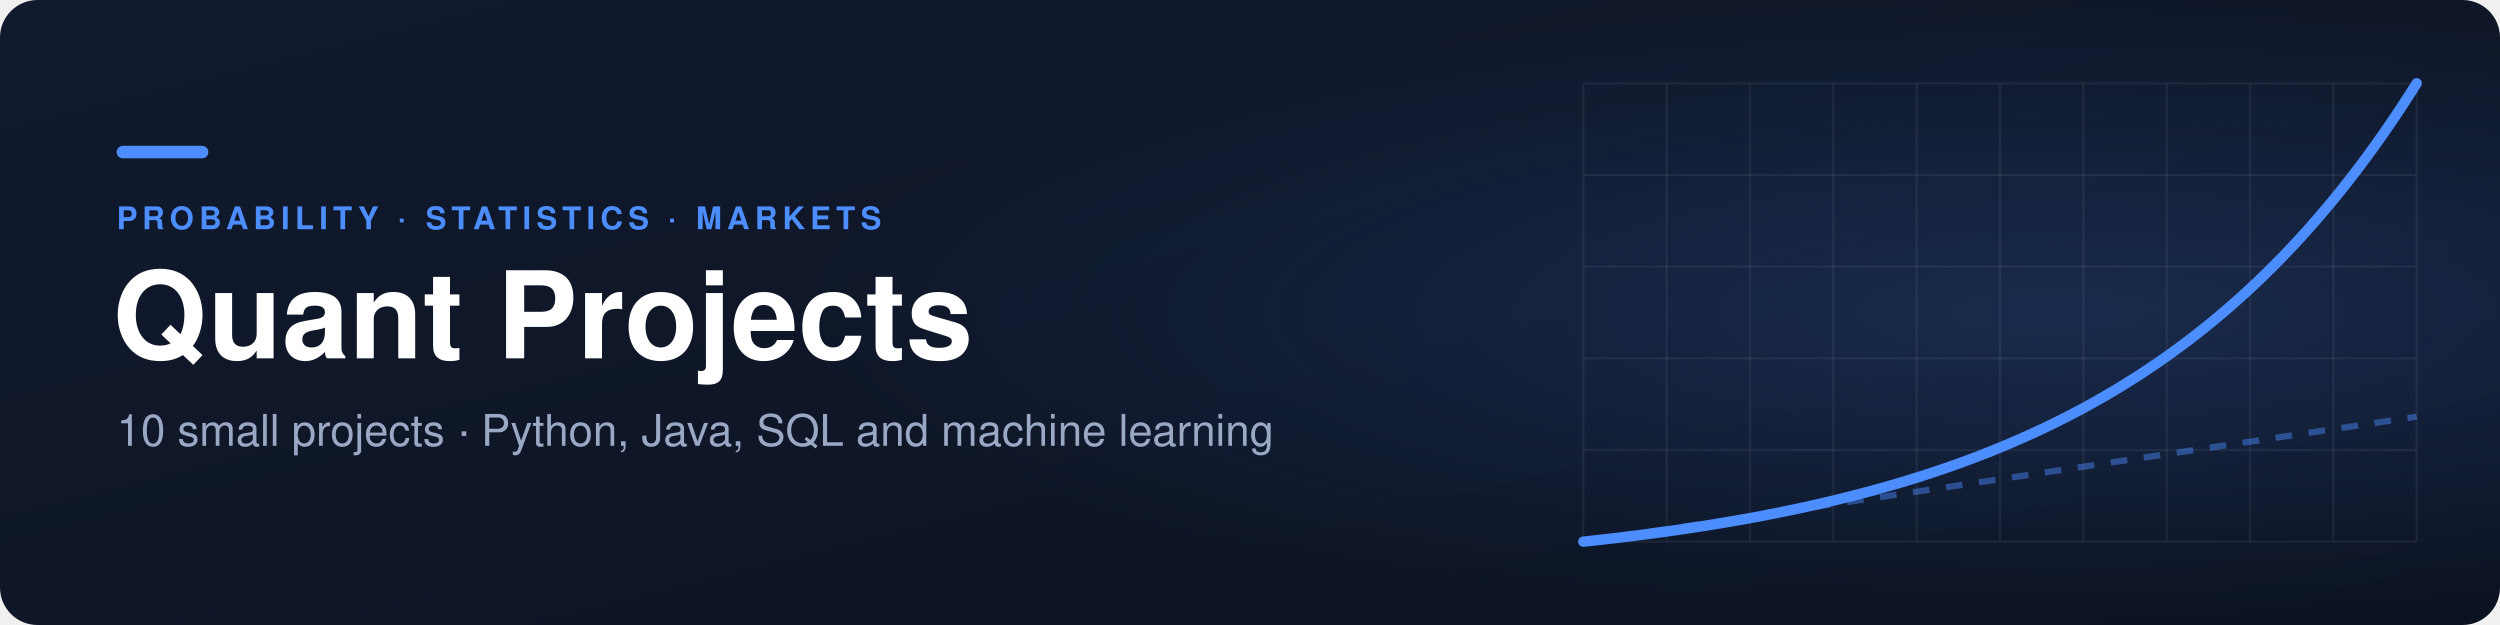
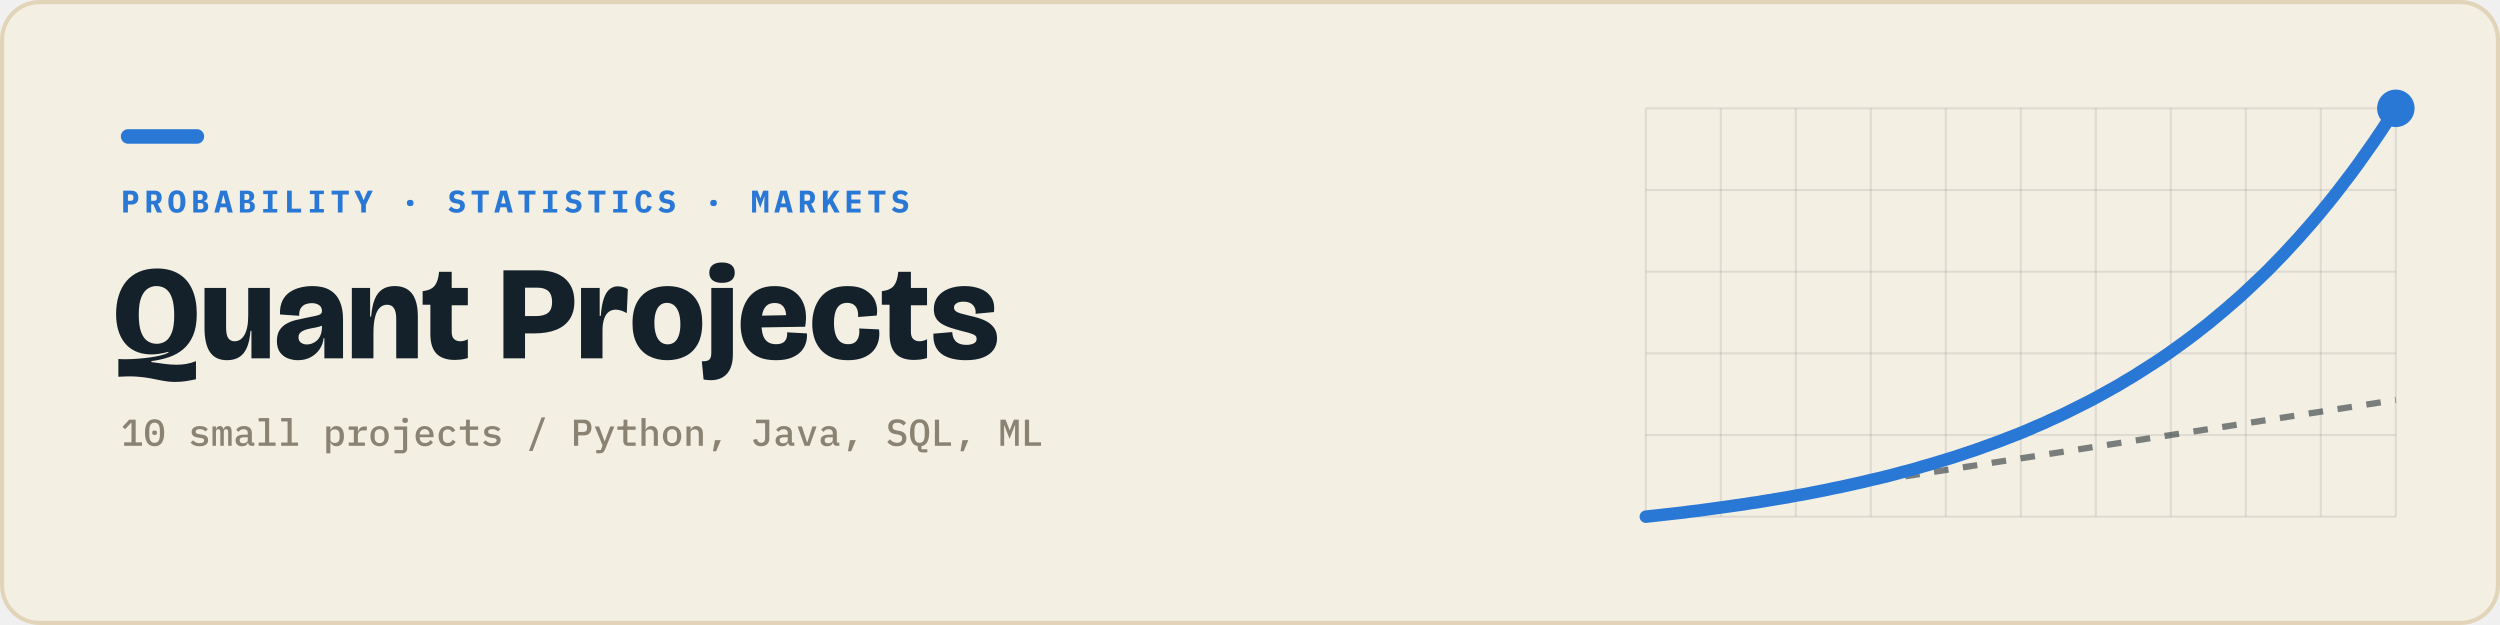
<svg xmlns="http://www.w3.org/2000/svg" width="1200" height="300" viewBox="0 0 1200 300">
-   <defs>
-     <linearGradient id="g" x1="0" y1="0" x2="1" y2="1">
-       <stop offset="0" stop-color="#111a2e" />
-       <stop offset="1" stop-color="#0b1220" />
-     </linearGradient>
-     <radialGradient id="glow" cx=".82" cy=".5" r=".5">
-       <stop offset="0" stop-color="#4c8dff" stop-opacity=".18" />
-       <stop offset="1" stop-color="#4c8dff" stop-opacity="0" />
-     </radialGradient>
-   </defs>
-   <rect width="1200" height="300" rx="18" fill="url(#g)" />
-   <rect width="1200" height="300" rx="18" fill="url(#glow)" />
-   <rect x="56" y="70" width="44" height="6" rx="3" fill="#4c8dff" />
-   <text x="56" y="110" fill="#4c8dff" font-family="-apple-system, 'Segoe UI', Helvetica, Arial, sans-serif" font-size="15" font-weight="700" letter-spacing="2.5">PROBABILITY · STATISTICS · MARKETS</text>
-   <text x="54" y="172" fill="#ffffff" font-family="-apple-system, 'Segoe UI', Helvetica, Arial, sans-serif" font-size="58" font-weight="800">Quant Projects</text>
-   <text x="56" y="214" fill="#9aa8c4" font-family="-apple-system, 'Segoe UI', Helvetica, Arial, sans-serif" font-size="21">10 small projects · Python, Java, SQL and machine learning</text>
-   <g stroke="#ffffff" stroke-opacity=".06">
-     <line x1="760" y1="40" x2="760" y2="260" />
-     <line x1="800" y1="40" x2="800" y2="260" />
-     <line x1="840" y1="40" x2="840" y2="260" />
-     <line x1="880" y1="40" x2="880" y2="260" />
-     <line x1="920" y1="40" x2="920" y2="260" />
-     <line x1="960" y1="40" x2="960" y2="260" />
-     <line x1="1000" y1="40" x2="1000" y2="260" />
-     <line x1="1040" y1="40" x2="1040" y2="260" />
-     <line x1="1080" y1="40" x2="1080" y2="260" />
-     <line x1="1120" y1="40" x2="1120" y2="260" />
-     <line x1="1160" y1="40" x2="1160" y2="260" />
-     <line x1="760" y1="40" x2="1160" y2="40" />
-     <line x1="760" y1="84" x2="1160" y2="84" />
-     <line x1="760" y1="128" x2="1160" y2="128" />
-     <line x1="760" y1="172" x2="1160" y2="172" />
-     <line x1="760" y1="216" x2="1160" y2="216" />
-     <line x1="760" y1="260" x2="1160" y2="260" />
+   <rect x="1" y="1" width="1198" height="298" rx="18" fill="#f4efe3" stroke="#e2d4b8" stroke-width="2" />
+   <rect x="58" y="62" width="40" height="7" rx="3.5" fill="#2a78d6" />
+   <path d="M59.14 102.0V91.53H63.19Q63.955 91.53 64.555 91.763Q65.155 91.995 65.567 92.43Q65.98 92.865 66.19 93.48Q66.4 94.095 66.4 94.86Q66.4 95.625 66.19 96.24Q65.98 96.855 65.567 97.29Q65.155 97.725 64.555 97.957Q63.955 98.19 63.19 98.19H61.405V102.0ZM61.405 96.375H62.62Q63.415 96.375 63.722 96.075Q64.03 95.775 64.03 95.085V94.635Q64.03 93.945 63.722 93.645Q63.415 93.345 62.62 93.345H61.405ZM72.56 102.0H70.34V91.53H74.39Q75.155 91.53 75.755 91.763Q76.355 91.995 76.768 92.43Q77.18 92.865 77.39 93.48Q77.6 94.095 77.6 94.86Q77.6 95.97 77.12 96.765Q76.64 97.56 75.755 97.815L77.81 102.0H75.35L73.595 98.115H72.56ZM73.85 96.375Q74.645 96.375 74.953 96.075Q75.26 95.775 75.26 95.085V94.635Q75.26 93.945 74.953 93.645Q74.645 93.345 73.85 93.345H72.56V96.375ZM84.9 102.18Q82.8 102.18 81.803 100.755Q80.805 99.33 80.805 96.765Q80.805 94.2 81.803 92.775Q82.8 91.35 84.9 91.35Q87.0 91.35 87.998 92.775Q88.995 94.2 88.995 96.765Q88.995 99.33 87.998 100.755Q87.0 102.18 84.9 102.18ZM84.9 100.365Q85.86 100.365 86.227 99.653Q86.595 98.94 86.595 97.665V95.85Q86.595 94.59 86.227 93.877Q85.86 93.165 84.9 93.165Q83.94 93.165 83.573 93.877Q83.205 94.59 83.205 95.85V97.68Q83.205 98.94 83.573 99.653Q83.94 100.365 84.9 100.365ZM92.755 91.53H96.43Q97.975 91.53 98.792 92.28Q99.61 93.03 99.61 94.32Q99.61 95.22 99.167 95.752Q98.725 96.285 97.9 96.525V96.615Q98.875 96.855 99.407 97.455Q99.94 98.055 99.94 99.12Q99.94 100.44 99.107 101.22Q98.275 102.0 96.775 102.0H92.755ZM96.085 100.425Q96.895 100.425 97.27 100.155Q97.645 99.885 97.645 99.165V98.73Q97.645 98.01 97.27 97.74Q96.895 97.47 96.085 97.47H94.945V100.425ZM95.8 95.97Q96.595 95.97 96.955 95.707Q97.315 95.445 97.315 94.755V94.305Q97.315 93.615 96.955 93.36Q96.595 93.105 95.8 93.105H94.945V95.97ZM109.325 102.0 108.665 99.48H105.8L105.155 102.0H102.875L105.71 91.53H108.89L111.725 102.0ZM107.3 93.705H107.18L106.16 97.665H108.32ZM115.155 91.53H118.83Q120.375 91.53 121.192 92.28Q122.01 93.03 122.01 94.32Q122.01 95.22 121.567 95.752Q121.125 96.285 120.3 96.525V96.615Q121.275 96.855 121.808 97.455Q122.34 98.055 122.34 99.12Q122.34 100.44 121.507 101.22Q120.675 102.0 119.175 102.0H115.155ZM118.485 100.425Q119.295 100.425 119.67 100.155Q120.045 99.885 120.045 99.165V98.73Q120.045 98.01 119.67 97.74Q119.295 97.47 118.485 97.47H117.345V100.425ZM118.2 95.97Q118.995 95.97 119.355 95.707Q119.715 95.445 119.715 94.755V94.305Q119.715 93.615 119.355 93.36Q118.995 93.105 118.2 93.105H117.345V95.97ZM126.325 102.0V100.335H128.575V93.195H126.325V91.53H133.075V93.195H130.825V100.335H133.075V102.0ZM137.78 102.0V91.53H140.045V100.155H144.545V102.0ZM148.725 102.0V100.335H150.975V93.195H148.725V91.53H155.475V93.195H153.225V100.335H155.475V102.0ZM164.425 93.375V102.0H162.175V93.375H159.16V91.53H167.44V93.375ZM173.375 102.0V98.295L170.06 91.53H172.565L173.675 93.96L174.485 96.015H174.605L175.415 93.96L176.525 91.53H178.94L175.625 98.295V102.0ZM196.9 98.94Q196.06 98.94 195.692 98.572Q195.325 98.205 195.325 97.695V97.17Q195.325 96.66 195.692 96.292Q196.06 95.925 196.9 95.925Q197.74 95.925 198.108 96.292Q198.475 96.66 198.475 97.17V97.695Q198.475 98.205 198.108 98.572Q197.74 98.94 196.9 98.94ZM219.135 102.18Q217.815 102.18 216.84 101.745Q215.865 101.31 215.265 100.56L216.57 99.12Q217.14 99.75 217.822 100.05Q218.505 100.35 219.21 100.35Q220.02 100.35 220.44 99.99Q220.86 99.63 220.86 98.955Q220.86 98.4 220.537 98.115Q220.215 97.83 219.45 97.71L218.355 97.53Q216.945 97.29 216.315 96.488Q215.685 95.685 215.685 94.53Q215.685 93.015 216.675 92.183Q217.665 91.35 219.45 91.35Q220.665 91.35 221.565 91.725Q222.465 92.1 223.02 92.745L221.745 94.17Q221.325 93.705 220.755 93.442Q220.185 93.18 219.465 93.18Q217.95 93.18 217.95 94.425Q217.95 94.965 218.287 95.235Q218.625 95.505 219.39 95.64L220.485 95.835Q221.76 96.06 222.45 96.795Q223.14 97.53 223.14 98.775Q223.14 99.51 222.885 100.132Q222.63 100.755 222.12 101.213Q221.61 101.67 220.867 101.925Q220.125 102.18 219.135 102.18ZM231.625 93.375V102.0H229.375V93.375H226.36V91.53H234.64V93.375ZM243.725 102.0 243.065 99.48H240.2L239.555 102.0H237.275L240.11 91.53H243.29L246.125 102.0ZM241.7 93.705H241.58L240.56 97.665H242.72ZM254.025 93.375V102.0H251.775V93.375H248.76V91.53H257.04V93.375ZM260.725 102.0V100.335H262.975V93.195H260.725V91.53H267.475V93.195H265.225V100.335H267.475V102.0ZM275.135 102.18Q273.815 102.18 272.84 101.745Q271.865 101.31 271.265 100.56L272.57 99.12Q273.14 99.75 273.822 100.05Q274.505 100.35 275.21 100.35Q276.02 100.35 276.44 99.99Q276.86 99.63 276.86 98.955Q276.86 98.4 276.537 98.115Q276.215 97.83 275.45 97.71L274.355 97.53Q272.945 97.29 272.315 96.488Q271.685 95.685 271.685 94.53Q271.685 93.015 272.675 92.183Q273.665 91.35 275.45 91.35Q276.665 91.35 277.565 91.725Q278.465 92.1 279.02 92.745L277.745 94.17Q277.325 93.705 276.755 93.442Q276.185 93.18 275.465 93.18Q273.95 93.18 273.95 94.425Q273.95 94.965 274.287 95.235Q274.625 95.505 275.39 95.64L276.485 95.835Q277.76 96.06 278.45 96.795Q279.14 97.53 279.14 98.775Q279.14 99.51 278.885 100.132Q278.63 100.755 278.12 101.213Q277.61 101.67 276.867 101.925Q276.125 102.18 275.135 102.18ZM287.625 93.375V102.0H285.375V93.375H282.36V91.53H290.64V93.375ZM294.325 102.0V100.335H296.575V93.195H294.325V91.53H301.075V93.195H298.825V100.335H301.075V102.0ZM309.14 102.18Q307.04 102.18 306.027 100.763Q305.015 99.345 305.015 96.765Q305.015 94.185 306.027 92.767Q307.04 91.35 309.14 91.35Q309.95 91.35 310.572 91.567Q311.195 91.785 311.645 92.175Q312.095 92.565 312.387 93.12Q312.68 93.675 312.845 94.365L310.745 94.875Q310.655 94.5 310.535 94.185Q310.415 93.87 310.227 93.645Q310.04 93.42 309.762 93.293Q309.485 93.165 309.095 93.165Q308.18 93.165 307.797 93.877Q307.415 94.59 307.415 95.85V97.68Q307.415 98.94 307.797 99.653Q308.18 100.365 309.095 100.365Q309.875 100.365 310.227 99.885Q310.58 99.405 310.745 98.655L312.845 99.165Q312.68 99.855 312.387 100.41Q312.095 100.965 311.645 101.363Q311.195 101.76 310.572 101.97Q309.95 102.18 309.14 102.18ZM319.935 102.18Q318.615 102.18 317.64 101.745Q316.665 101.31 316.065 100.56L317.37 99.12Q317.94 99.75 318.622 100.05Q319.305 100.35 320.01 100.35Q320.82 100.35 321.24 99.99Q321.66 99.63 321.66 98.955Q321.66 98.4 321.337 98.115Q321.015 97.83 320.25 97.71L319.155 97.53Q317.745 97.29 317.115 96.488Q316.485 95.685 316.485 94.53Q316.485 93.015 317.475 92.183Q318.465 91.35 320.25 91.35Q321.465 91.35 322.365 91.725Q323.265 92.1 323.82 92.745L322.545 94.17Q322.125 93.705 321.555 93.442Q320.985 93.18 320.265 93.18Q318.75 93.18 318.75 94.425Q318.75 94.965 319.087 95.235Q319.425 95.505 320.19 95.64L321.285 95.835Q322.56 96.06 323.25 96.795Q323.94 97.53 323.94 98.775Q323.94 99.51 323.685 100.132Q323.43 100.755 322.92 101.213Q322.41 101.67 321.667 101.925Q320.925 102.18 319.935 102.18ZM342.5 98.94Q341.66 98.94 341.292 98.572Q340.925 98.205 340.925 97.695V97.17Q340.925 96.66 341.292 96.292Q341.66 95.925 342.5 95.925Q343.34 95.925 343.707 96.292Q344.075 96.66 344.075 97.17V97.695Q344.075 98.205 343.707 98.572Q343.34 98.94 342.5 98.94ZM366.865 97.335 366.985 94.41H366.85L364.9 99.795L362.95 94.41H362.815L362.935 97.335V102.0H360.985V91.53H363.64L364.93 95.055H365.05L366.34 91.53H368.815V102.0H366.865ZM378.125 102.0 377.465 99.48H374.6L373.955 102.0H371.675L374.51 91.53H377.69L380.525 102.0ZM376.1 93.705H375.98L374.96 97.665H377.12ZM386.16 102.0H383.94V91.53H387.99Q388.755 91.53 389.355 91.763Q389.955 91.995 390.367 92.43Q390.78 92.865 390.99 93.48Q391.2 94.095 391.2 94.86Q391.2 95.97 390.72 96.765Q390.24 97.56 389.355 97.815L391.41 102.0H388.95L387.195 98.115H386.16ZM387.45 96.375Q388.245 96.375 388.552 96.075Q388.86 95.775 388.86 95.085V94.635Q388.86 93.945 388.552 93.645Q388.245 93.345 387.45 93.345H386.16V96.375ZM398.2 97.635 397.27 98.94V102.0H395.02V91.53H397.27V95.91H397.39L398.53 94.17L400.375 91.53H402.895L399.76 95.955L403.045 102.0H400.51ZM406.4 102.0V91.53H413.09V93.375H408.65V95.775H412.94V97.62H408.65V100.155H413.09V102.0ZM422.025 93.375V102.0H419.775V93.375H416.76V91.53H425.04V93.375ZM431.935 102.18Q430.615 102.18 429.64 101.745Q428.665 101.31 428.065 100.56L429.37 99.12Q429.94 99.75 430.622 100.05Q431.305 100.35 432.01 100.35Q432.82 100.35 433.24 99.99Q433.66 99.63 433.66 98.955Q433.66 98.4 433.337 98.115Q433.015 97.83 432.25 97.71L431.155 97.53Q429.745 97.29 429.115 96.488Q428.485 95.685 428.485 94.53Q428.485 93.015 429.475 92.183Q430.465 91.35 432.25 91.35Q433.465 91.35 434.365 91.725Q435.265 92.1 435.82 92.745L434.545 94.17Q434.125 93.705 433.555 93.442Q432.985 93.18 432.265 93.18Q430.75 93.18 430.75 94.425Q430.75 94.965 431.087 95.235Q431.425 95.505 432.19 95.64L433.285 95.835Q434.56 96.06 435.25 96.795Q435.94 97.53 435.94 98.775Q435.94 99.51 435.685 100.132Q435.43 100.755 434.92 101.213Q434.41 101.67 433.667 101.925Q432.925 102.18 431.935 102.18Z" fill="#2a78d6" />
+   <path d="M94.064 182.048Q89.712 183.008 86.64 183.232Q83.568 183.456 81.2 183.2Q78.832 182.944 76.592 182.464Q74.352 181.984 71.728 181.504Q69.104 181.024 65.52 180.768Q61.936 180.512 56.816 180.832V172.32Q58.608 172.448 61.104 172.416Q63.6 172.384 66.448 172.16Q69.296 171.936 72.08 171.552Q74.864 171.168 77.168 170.592Q79.472 170.016 80.88 169.248V168.864Q75.824 170.272 71.824 170.112Q67.824 169.952 64.784 168.48Q61.744 167.008 59.728 164.416Q57.712 161.824 56.72 158.368Q55.728 154.912 55.728 150.752Q55.728 145.888 56.976 141.888Q58.224 137.888 60.656 134.976Q63.088 132.064 66.768 130.464Q70.448 128.864 75.312 128.864Q81.456 128.864 85.744 131.424Q90.032 133.984 92.24 138.88Q94.448 143.776 94.448 150.688Q94.448 156.832 92.72 160.928Q90.992 165.024 87.984 167.584Q84.976 170.144 81.04 171.456Q77.104 172.768 72.624 173.344L72.688 173.792Q76.464 174.368 79.376 174.72Q82.288 175.072 84.72 175.072Q87.152 175.072 89.424 174.688Q91.696 174.304 94.064 173.344ZM75.248 165.024Q77.488 165.024 79.376 163.84Q81.264 162.656 82.448 159.68Q83.632 156.704 83.632 151.456Q83.632 146.464 82.64 143.36Q81.648 140.256 79.728 138.784Q77.808 137.312 74.992 137.312Q72.88 137.312 70.96 138.528Q69.04 139.744 67.824 142.72Q66.608 145.696 66.608 151.008Q66.608 156.384 67.76 159.456Q68.912 162.528 70.896 163.776Q72.88 165.024 75.248 165.024ZM108.976 172.896Q103.472 172.896 100.816 169.056Q98.16 165.216 98.16 157.28V138.208H108.528V157.152Q108.528 160.864 109.584 162.336Q110.64 163.808 112.624 163.808Q114.032 163.808 115.216 163.072Q116.4 162.336 117.296 160.832Q118.192 159.328 118.672 156.96Q119.152 154.592 119.152 151.264V138.208H129.52V156.768V172.0H120.688V158.816H120.24Q119.856 163.744 118.512 166.848Q117.168 169.952 114.8 171.424Q112.432 172.896 108.976 172.896ZM143.024 172.896Q140.464 172.896 138.16 172.0Q135.856 171.104 134.384 169.088Q132.912 167.072 132.912 163.68Q132.912 160.544 134.128 158.592Q135.344 156.64 137.392 155.456Q139.44 154.272 141.872 153.664Q144.304 153.056 146.672 152.608Q150.0 151.968 151.664 151.584Q153.328 151.2 153.936 150.688Q154.544 150.176 154.544 149.28Q154.544 147.424 153.168 146.464Q151.792 145.504 149.552 145.504Q148.144 145.504 146.736 146.016Q145.328 146.528 144.432 147.84Q143.536 149.152 143.6 151.584L134.384 150.944Q134.256 146.912 135.6 144.256Q136.944 141.6 139.28 140.096Q141.616 138.592 144.4 137.952Q147.184 137.312 149.936 137.312Q154.992 137.312 158.256 139.2Q161.52 141.088 163.088 144.64Q164.656 148.192 164.656 153.248V159.264Q164.656 161.376 164.656 163.52Q164.656 165.664 164.656 167.776Q164.656 169.888 164.656 172.0H155.696Q155.696 169.696 155.696 167.328Q155.696 164.96 155.696 162.336H155.312Q155.056 165.216 153.424 167.616Q151.792 170.016 149.136 171.456Q146.48 172.896 143.024 172.896ZM147.312 165.344Q148.4 165.344 149.648 164.928Q150.896 164.512 152.016 163.552Q153.136 162.592 153.84 160.896Q154.544 159.2 154.544 156.704V155.168L156.272 154.976Q155.76 155.808 154.576 156.32Q153.392 156.832 151.92 157.12Q150.448 157.408 148.944 157.696Q147.44 157.984 146.16 158.464Q144.88 158.944 144.08 159.744Q143.28 160.544 143.28 161.952Q143.28 163.616 144.464 164.48Q145.648 165.344 147.312 165.344ZM168.88 172.0V152.864V138.208H177.648V151.968H178.16Q178.544 146.976 179.824 143.744Q181.104 140.512 183.472 138.912Q185.84 137.312 189.488 137.312Q194.992 137.312 197.776 140.96Q200.56 144.608 200.56 151.84V172.0H190.192V153.184Q190.192 149.728 189.136 148.0Q188.08 146.272 185.776 146.272Q183.856 146.272 182.384 147.616Q180.912 148.96 180.08 151.968Q179.248 154.976 179.248 160.032V172.0ZM218.352 172.768Q212.4 172.768 209.488 169.728Q206.576 166.688 206.576 160.288V146.272H202.864V139.744H203.056Q207.024 139.232 208.688 137.088Q210.352 134.944 210.736 130.592V130.464H216.816V138.208H224.56V146.528H216.816V159.328Q216.816 161.76 218 162.784Q219.184 163.808 220.912 163.808Q221.808 163.808 222.768 163.552Q223.728 163.296 224.56 162.848V171.872Q222.576 172.448 221.04 172.608Q219.504 172.768 218.352 172.768ZM249.392 160.032V151.712H257.264Q261.168 151.712 263.088 150.144Q265.008 148.576 265.008 144.928Q265.008 141.472 263.248 139.776Q261.488 138.08 257.904 138.08H249.392V129.76H258.48Q262.128 129.76 265.264 130.624Q268.4 131.488 270.736 133.344Q273.072 135.2 274.384 138.016Q275.696 140.832 275.696 144.8Q275.696 149.856 273.424 153.248Q271.152 156.64 266.864 158.336Q262.576 160.032 256.368 160.032ZM241.648 172.0V129.76H252.016V172.0ZM278.896 172.0V153.632V138.208H287.856V151.648H288.368Q288.752 146.272 289.872 143.168Q290.992 140.064 292.688 138.752Q294.384 137.44 296.496 137.44Q297.648 137.44 298.896 137.76Q300.144 138.08 301.36 138.784L300.848 150.304Q299.44 149.472 298.096 149.056Q296.752 148.64 295.536 148.64Q293.488 148.64 292.08 149.792Q290.672 150.944 289.936 153.184Q289.2 155.424 289.2 158.624V172.0ZM320.24 172.896Q315.376 172.896 311.6 170.944Q307.824 168.992 305.712 165.056Q303.6 161.12 303.6 155.168Q303.6 148.96 305.808 145.024Q308.016 141.088 311.824 139.2Q315.632 137.312 320.432 137.312Q325.424 137.312 329.168 139.264Q332.912 141.216 334.992 145.152Q337.072 149.088 337.072 155.104Q337.072 161.312 334.864 165.248Q332.656 169.184 328.848 171.04Q325.04 172.896 320.24 172.896ZM320.496 165.28Q322.48 165.28 323.824 164.16Q325.168 163.04 325.872 160.864Q326.576 158.688 326.576 155.68Q326.576 152.352 325.808 150.08Q325.04 147.808 323.6 146.592Q322.16 145.376 320.112 145.376Q318.192 145.376 316.848 146.496Q315.504 147.616 314.8 149.792Q314.096 151.968 314.096 155.04Q314.096 159.904 315.792 162.592Q317.488 165.28 320.496 165.28ZM341.168 182.496Q340.336 182.496 339.472 182.4Q338.608 182.304 337.712 182.176L336.88 173.408Q339.376 173.536 340.4 172.672Q341.424 171.808 341.424 169.312V138.208H351.792V169.888Q351.792 173.344 350.992 175.744Q350.192 178.144 348.72 179.648Q347.248 181.152 345.328 181.824Q343.408 182.496 341.168 182.496ZM346.544 135.776Q343.6 135.776 342.032 134.528Q340.464 133.28 340.464 130.912Q340.464 128.48 342.032 127.232Q343.6 125.984 346.544 125.984Q349.552 125.984 351.12 127.264Q352.688 128.544 352.688 130.912Q352.688 133.216 351.12 134.496Q349.552 135.776 346.544 135.776ZM372.464 172.896Q367.664 172.896 364.432 171.52Q361.2 170.144 359.216 167.744Q357.232 165.344 356.368 162.272Q355.504 159.2 355.504 155.808Q355.504 152.16 356.432 148.832Q357.36 145.504 359.312 142.912Q361.264 140.32 364.368 138.816Q367.472 137.312 371.824 137.312Q376.176 137.312 379.28 138.816Q382.384 140.32 384.24 143.008Q386.096 145.696 386.64 149.216Q387.184 152.736 386.48 156.832L361.968 157.216V151.584L378.544 151.264L377.2 154.528Q377.584 151.584 377.104 149.568Q376.624 147.552 375.344 146.496Q374.064 145.44 371.824 145.44Q369.456 145.44 368.048 146.656Q366.64 147.872 366.064 150.08Q365.488 152.288 365.488 155.296Q365.488 160.48 367.216 162.848Q368.944 165.216 372.528 165.216Q374.064 165.216 375.088 164.832Q376.112 164.448 376.752 163.712Q377.392 162.976 377.648 161.92Q377.904 160.864 377.84 159.52L387.312 160.032Q387.504 162.144 386.896 164.384Q386.288 166.624 384.624 168.544Q382.96 170.464 379.984 171.68Q377.008 172.896 372.464 172.896ZM406.96 172.896Q402.416 172.896 399.152 171.52Q395.888 170.144 393.84 167.712Q391.792 165.28 390.832 162.144Q389.872 159.008 389.872 155.488Q389.872 151.904 390.832 148.672Q391.792 145.44 393.808 142.848Q395.824 140.256 399.056 138.784Q402.288 137.312 406.832 137.312Q412.208 137.312 415.504 139.328Q418.8 141.344 420.112 144.544Q421.424 147.744 420.848 151.456L411.888 152.16Q412.016 149.856 411.408 148.352Q410.8 146.848 409.584 146.112Q408.368 145.376 406.64 145.376Q405.104 145.376 403.92 145.952Q402.736 146.528 401.936 147.712Q401.136 148.896 400.72 150.688Q400.304 152.48 400.304 154.976Q400.304 158.176 401.04 160.48Q401.776 162.784 403.28 164.0Q404.784 165.216 407.088 165.216Q409.456 165.216 410.672 164.064Q411.888 162.912 412.272 161.152Q412.656 159.392 412.4 157.664L421.936 158.112Q422.32 160.928 421.68 163.584Q421.04 166.24 419.216 168.352Q417.392 170.464 414.352 171.68Q411.312 172.896 406.96 172.896ZM438.768 172.768Q432.816 172.768 429.904 169.728Q426.992 166.688 426.992 160.288V146.272H423.28V139.744H423.472Q427.44 139.232 429.104 137.088Q430.768 134.944 431.152 130.592V130.464H437.232V138.208H444.976V146.528H437.232V159.328Q437.232 161.76 438.416 162.784Q439.6 163.808 441.328 163.808Q442.224 163.808 443.184 163.552Q444.144 163.296 444.976 162.848V171.872Q442.992 172.448 441.456 172.608Q439.92 172.768 438.768 172.768ZM463.6 172.896Q460.208 172.896 457.296 172.224Q454.384 171.552 452.24 170.08Q450.096 168.608 448.976 166.144Q447.856 163.68 448.048 160.16L457.072 159.392Q457.2 161.504 458.032 162.88Q458.864 164.256 460.336 164.896Q461.808 165.536 463.92 165.536Q465.904 165.536 467.344 164.864Q468.784 164.192 468.784 162.592Q468.784 161.76 468.272 161.216Q467.76 160.672 466.384 160.192Q465.008 159.712 462.384 159.072Q459.12 158.24 456.496 157.408Q453.872 156.576 452.016 155.424Q450.16 154.272 449.2 152.576Q448.24 150.88 448.24 148.384Q448.24 144.864 450.128 142.4Q452.016 139.936 455.344 138.624Q458.672 137.312 463.024 137.312Q466.928 137.312 470.32 138.528Q473.712 139.744 475.664 142.496Q477.616 145.248 477.104 149.792L468.272 150.624Q468.464 148.768 467.76 147.456Q467.056 146.144 465.712 145.472Q464.368 144.8 462.448 144.8Q460.272 144.8 459.088 145.6Q457.904 146.4 457.904 147.616Q457.904 148.576 458.64 149.248Q459.376 149.92 460.944 150.4Q462.512 150.88 465.008 151.456Q467.184 151.904 469.552 152.608Q471.92 153.312 473.968 154.496Q476.016 155.68 477.296 157.6Q478.576 159.52 478.576 162.464Q478.576 165.6 476.848 167.968Q475.12 170.336 471.792 171.616Q468.464 172.896 463.6 172.896Z" fill="#14212b" />
+   <path d="M59.584 214.0V212.326H63.112V202.912H62.968L60.052 206.026L58.81 204.91L62.014 201.436H65.128V212.326H68.17V214.0ZM74.2 214.216Q73.012 214.216 72.139 213.775Q71.266 213.334 70.699 212.506Q70.132 211.678 69.862 210.472Q69.592 209.266 69.592 207.718Q69.592 206.188 69.862 204.973Q70.132 203.758 70.699 202.93Q71.266 202.102 72.139 201.661Q73.012 201.22 74.2 201.22Q75.388 201.22 76.261 201.661Q77.134 202.102 77.701 202.93Q78.268 203.758 78.538 204.973Q78.808 206.188 78.808 207.718Q78.808 209.266 78.538 210.472Q78.268 211.678 77.701 212.506Q77.134 213.334 76.261 213.775Q75.388 214.216 74.2 214.216ZM74.2 212.56Q75.568 212.56 76.153 211.543Q76.738 210.526 76.738 208.798V206.638Q76.738 204.91 76.153 203.893Q75.568 202.876 74.2 202.876Q73.516 202.876 73.03 203.137Q72.544 203.398 72.238 203.893Q71.932 204.388 71.797 205.081Q71.662 205.774 71.662 206.638V208.798Q71.662 209.662 71.797 210.355Q71.932 211.048 72.238 211.543Q72.544 212.038 73.03 212.299Q73.516 212.56 74.2 212.56ZM74.2 208.78Q73.57 208.78 73.327 208.528Q73.084 208.276 73.084 207.916V207.52Q73.084 207.16 73.327 206.908Q73.57 206.656 74.2 206.656Q74.83 206.656 75.073 206.908Q75.316 207.16 75.316 207.52V207.916Q75.316 208.276 75.073 208.528Q74.83 208.78 74.2 208.78ZM95.818 214.216Q94.306 214.216 93.217 213.73Q92.128 213.244 91.462 212.434L92.668 211.354Q93.28 212.02 94.045 212.371Q94.81 212.722 95.854 212.722Q96.808 212.722 97.393 212.398Q97.978 212.074 97.978 211.39Q97.978 211.102 97.87 210.904Q97.762 210.706 97.564 210.58Q97.366 210.454 97.105 210.382Q96.844 210.31 96.556 210.274L95.08 210.04Q94.54 209.968 93.982 209.806Q93.424 209.644 92.983 209.347Q92.542 209.05 92.263 208.582Q91.984 208.114 91.984 207.394Q91.984 205.972 93.073 205.234Q94.162 204.496 95.944 204.496Q97.24 204.496 98.185 204.883Q99.13 205.27 99.76 205.954L98.662 207.106Q98.302 206.692 97.636 206.341Q96.97 205.99 95.872 205.99Q93.91 205.99 93.91 207.232Q93.91 207.826 94.333 208.051Q94.756 208.276 95.332 208.348L96.808 208.582Q97.366 208.672 97.915 208.816Q98.464 208.96 98.905 209.257Q99.346 209.554 99.625 210.022Q99.904 210.49 99.904 211.21Q99.904 212.614 98.815 213.415Q97.726 214.216 95.818 214.216ZM101.992 214.0V204.712H103.666V205.918H103.756Q103.972 205.324 104.377 204.91Q104.782 204.496 105.538 204.496Q106.276 204.496 106.681 204.901Q107.086 205.306 107.194 206.008H107.266Q107.518 205.378 107.968 204.937Q108.418 204.496 109.264 204.496Q110.344 204.496 110.767 205.252Q111.19 206.008 111.19 207.466V214.0H109.516V207.718Q109.516 206.746 109.282 206.377Q109.048 206.008 108.526 206.008Q108.058 206.008 107.743 206.323Q107.428 206.638 107.428 207.268V214.0H105.754V207.718Q105.754 206.746 105.529 206.377Q105.304 206.008 104.782 206.008Q104.296 206.008 103.981 206.323Q103.666 206.638 103.666 207.268V214.0ZM120.856 214.0Q120.01 214.0 119.587 213.568Q119.164 213.136 119.074 212.434H118.984Q118.714 213.28 118.003 213.748Q117.292 214.216 116.194 214.216Q114.772 214.216 113.926 213.469Q113.08 212.722 113.08 211.408Q113.08 210.058 114.079 209.347Q115.078 208.636 117.148 208.636H118.93V207.916Q118.93 206.026 116.932 206.026Q116.032 206.026 115.474 206.377Q114.916 206.728 114.538 207.304L113.368 206.35Q113.764 205.594 114.7 205.045Q115.636 204.496 117.112 204.496Q118.876 204.496 119.884 205.342Q120.892 206.188 120.892 207.79V212.452H122.062V214.0ZM116.752 212.776Q117.706 212.776 118.318 212.344Q118.93 211.912 118.93 211.228V209.878H117.184Q115.06 209.878 115.06 211.156V211.516Q115.06 212.146 115.51 212.461Q115.96 212.776 116.752 212.776ZM124.15 212.416H127.228V202.264H124.15V200.68H129.19V212.416H132.268V214.0H124.15ZM134.95 212.416H138.028V202.264H134.95V200.68H139.99V212.416H143.068V214.0H134.95ZM156.622 204.712H158.584V206.296H158.692Q159.106 205.45 159.79 204.973Q160.474 204.496 161.5 204.496Q163.138 204.496 164.11 205.72Q165.082 206.944 165.082 209.356Q165.082 211.768 164.11 212.992Q163.138 214.216 161.5 214.216Q160.474 214.216 159.79 213.739Q159.106 213.262 158.692 212.416H158.584V217.6H156.622ZM160.69 212.614Q161.806 212.614 162.409 211.93Q163.012 211.246 163.012 210.112V208.6Q163.012 207.466 162.409 206.782Q161.806 206.098 160.69 206.098Q160.258 206.098 159.88 206.206Q159.502 206.314 159.214 206.53Q158.926 206.746 158.755 207.061Q158.584 207.376 158.584 207.808V210.904Q158.584 211.336 158.755 211.651Q158.926 211.966 159.214 212.182Q159.502 212.398 159.88 212.506Q160.258 212.614 160.69 212.614ZM167.368 212.416H169.834V206.296H167.368V204.712H171.796V207.178H171.904Q172.03 206.692 172.264 206.242Q172.498 205.792 172.858 205.459Q173.218 205.126 173.74 204.919Q174.262 204.712 174.964 204.712H176.08V206.584H174.244Q173.164 206.584 172.48 207.223Q171.796 207.862 171.796 208.942V212.416H175.162V214.0H167.368ZM182.2 214.216Q181.174 214.216 180.355 213.874Q179.536 213.532 178.969 212.902Q178.402 212.272 178.096 211.372Q177.79 210.472 177.79 209.356Q177.79 208.24 178.096 207.34Q178.402 206.44 178.969 205.81Q179.536 205.18 180.355 204.838Q181.174 204.496 182.2 204.496Q183.226 204.496 184.045 204.838Q184.864 205.18 185.431 205.81Q185.998 206.44 186.304 207.34Q186.61 208.24 186.61 209.356Q186.61 210.472 186.304 211.372Q185.998 212.272 185.431 212.902Q184.864 213.532 184.045 213.874Q183.226 214.216 182.2 214.216ZM182.2 212.668Q183.28 212.668 183.919 212.011Q184.558 211.354 184.558 210.058V208.654Q184.558 207.358 183.919 206.701Q183.28 206.044 182.2 206.044Q181.12 206.044 180.481 206.701Q179.842 207.358 179.842 208.654V210.058Q179.842 211.354 180.481 212.011Q181.12 212.668 182.2 212.668ZM189.364 216.016H193.468V206.296H189.256V204.712H195.43V215.242Q195.43 216.286 194.845 216.943Q194.26 217.6 193.036 217.6H189.364ZM194.458 203.02Q193.702 203.02 193.405 202.714Q193.108 202.408 193.108 201.958V201.58Q193.108 201.13 193.405 200.824Q193.702 200.518 194.44 200.518Q195.196 200.518 195.493 200.824Q195.79 201.13 195.79 201.58V201.958Q195.79 202.408 195.493 202.714Q195.196 203.02 194.458 203.02ZM203.998 214.216Q202.936 214.216 202.09 213.874Q201.244 213.532 200.668 212.902Q200.092 212.272 199.786 211.381Q199.48 210.49 199.48 209.374Q199.48 208.258 199.795 207.358Q200.11 206.458 200.677 205.819Q201.244 205.18 202.054 204.838Q202.864 204.496 203.854 204.496Q204.826 204.496 205.618 204.829Q206.41 205.162 206.968 205.774Q207.526 206.386 207.823 207.232Q208.12 208.078 208.12 209.104V209.842H201.46V210.148Q201.46 211.246 202.144 211.939Q202.828 212.632 204.034 212.632Q204.934 212.632 205.573 212.245Q206.212 211.858 206.608 211.21L207.832 212.29Q207.364 213.1 206.401 213.658Q205.438 214.216 203.998 214.216ZM203.854 205.99Q203.332 205.99 202.891 206.17Q202.45 206.35 202.135 206.683Q201.82 207.016 201.64 207.466Q201.46 207.916 201.46 208.456V208.582H206.122V208.402Q206.122 207.304 205.501 206.647Q204.88 205.99 203.854 205.99ZM214.942 214.216Q213.898 214.216 213.079 213.874Q212.26 213.532 211.693 212.902Q211.126 212.272 210.829 211.372Q210.532 210.472 210.532 209.356Q210.532 208.24 210.829 207.34Q211.126 206.44 211.693 205.81Q212.26 205.18 213.079 204.838Q213.898 204.496 214.924 204.496Q216.364 204.496 217.237 205.108Q218.11 205.72 218.542 206.692L217.012 207.52Q216.76 206.872 216.247 206.494Q215.734 206.116 214.924 206.116Q213.808 206.116 213.196 206.791Q212.584 207.466 212.584 208.582V210.13Q212.584 211.228 213.196 211.912Q213.808 212.596 214.96 212.596Q215.824 212.596 216.373 212.2Q216.922 211.804 217.246 211.12L218.686 212.002Q218.236 212.974 217.318 213.595Q216.4 214.216 214.942 214.216ZM225.958 214.0Q224.734 214.0 224.158 213.343Q223.582 212.686 223.582 211.642V206.296H220.72V204.712H222.754Q223.276 204.712 223.492 204.505Q223.708 204.298 223.708 203.758V201.436H225.544V204.712H229.504V206.296H225.544V212.416H229.504V214.0ZM236.218 214.216Q234.706 214.216 233.617 213.73Q232.528 213.244 231.862 212.434L233.068 211.354Q233.68 212.02 234.445 212.371Q235.21 212.722 236.254 212.722Q237.208 212.722 237.793 212.398Q238.378 212.074 238.378 211.39Q238.378 211.102 238.27 210.904Q238.162 210.706 237.964 210.58Q237.766 210.454 237.505 210.382Q237.244 210.31 236.956 210.274L235.48 210.04Q234.94 209.968 234.382 209.806Q233.824 209.644 233.383 209.347Q232.942 209.05 232.663 208.582Q232.384 208.114 232.384 207.394Q232.384 205.972 233.473 205.234Q234.562 204.496 236.344 204.496Q237.64 204.496 238.585 204.883Q239.53 205.27 240.16 205.954L239.062 207.106Q238.702 206.692 238.036 206.341Q237.37 205.99 236.272 205.99Q234.31 205.99 234.31 207.232Q234.31 207.826 234.733 208.051Q235.156 208.276 235.732 208.348L237.208 208.582Q237.766 208.672 238.315 208.816Q238.864 208.96 239.305 209.257Q239.746 209.554 240.025 210.022Q240.304 210.49 240.304 211.21Q240.304 212.614 239.215 213.415Q238.126 214.216 236.218 214.216ZM253.894 216.484 259.96 200.32H261.706L255.64 216.484ZM275.512 214.0V201.436H280.21Q282.01 201.436 282.955 202.444Q283.9 203.452 283.9 205.216Q283.9 206.98 282.955 207.988Q282.01 208.996 280.21 208.996H277.528V214.0ZM277.528 207.322H279.904Q281.776 207.322 281.776 205.594V204.82Q281.776 203.11 279.904 203.11H277.528ZM292.918 204.712H294.898L290.398 215.8Q290.038 216.7 289.453 217.15Q288.868 217.6 287.77 217.6H286.204V216.016H288.4L289.246 213.874L285.502 204.712H287.554L289.03 208.6L290.182 211.786H290.29L291.442 208.6ZM301.558 214.0Q300.334 214.0 299.758 213.343Q299.182 212.686 299.182 211.642V206.296H296.32V204.712H298.354Q298.876 204.712 299.092 204.505Q299.308 204.298 299.308 203.758V201.436H301.144V204.712H305.104V206.296H301.144V212.416H305.104V214.0ZM307.912 200.68H309.874V206.296H309.964Q310.108 205.936 310.333 205.603Q310.558 205.27 310.882 205.027Q311.206 204.784 311.638 204.64Q312.07 204.496 312.646 204.496Q314.05 204.496 314.914 205.414Q315.778 206.332 315.778 208.024V214.0H313.816V208.312Q313.816 206.098 311.89 206.098Q311.512 206.098 311.152 206.197Q310.792 206.296 310.504 206.494Q310.216 206.692 310.045 206.998Q309.874 207.304 309.874 207.7V214.0H307.912ZM322.6 214.216Q321.574 214.216 320.755 213.874Q319.936 213.532 319.369 212.902Q318.802 212.272 318.496 211.372Q318.19 210.472 318.19 209.356Q318.19 208.24 318.496 207.34Q318.802 206.44 319.369 205.81Q319.936 205.18 320.755 204.838Q321.574 204.496 322.6 204.496Q323.626 204.496 324.445 204.838Q325.264 205.18 325.831 205.81Q326.398 206.44 326.704 207.34Q327.01 208.24 327.01 209.356Q327.01 210.472 326.704 211.372Q326.398 212.272 325.831 212.902Q325.264 213.532 324.445 213.874Q323.626 214.216 322.6 214.216ZM322.6 212.668Q323.68 212.668 324.319 212.011Q324.958 211.354 324.958 210.058V208.654Q324.958 207.358 324.319 206.701Q323.68 206.044 322.6 206.044Q321.52 206.044 320.881 206.701Q320.242 207.358 320.242 208.654V210.058Q320.242 211.354 320.881 212.011Q321.52 212.668 322.6 212.668ZM329.512 214.0V204.712H331.474V206.296H331.564Q331.708 205.936 331.933 205.603Q332.158 205.27 332.482 205.027Q332.806 204.784 333.238 204.64Q333.67 204.496 334.246 204.496Q335.65 204.496 336.514 205.414Q337.378 206.332 337.378 208.024V214.0H335.416V208.312Q335.416 206.098 333.49 206.098Q333.112 206.098 332.752 206.197Q332.392 206.296 332.104 206.494Q331.816 206.692 331.645 206.998Q331.474 207.304 331.474 207.7V214.0ZM343.192 211.264H345.982L343.75 216.61H342.22ZM369.274 201.436V210.634Q369.274 211.444 368.995 212.11Q368.716 212.776 368.203 213.244Q367.69 213.712 366.97 213.964Q366.25 214.216 365.368 214.216Q363.712 214.216 362.731 213.388Q361.75 212.56 361.462 211.102L363.37 210.706Q363.532 211.48 363.982 212.002Q364.432 212.524 365.386 212.524Q366.268 212.524 366.763 211.993Q367.258 211.462 367.258 210.364V203.128H362.884V201.436ZM380.056 214.0Q379.21 214.0 378.787 213.568Q378.364 213.136 378.274 212.434H378.184Q377.914 213.28 377.203 213.748Q376.492 214.216 375.394 214.216Q373.972 214.216 373.126 213.469Q372.28 212.722 372.28 211.408Q372.28 210.058 373.279 209.347Q374.278 208.636 376.348 208.636H378.13V207.916Q378.13 206.026 376.132 206.026Q375.232 206.026 374.674 206.377Q374.116 206.728 373.738 207.304L372.568 206.35Q372.964 205.594 373.9 205.045Q374.836 204.496 376.312 204.496Q378.076 204.496 379.084 205.342Q380.092 206.188 380.092 207.79V212.452H381.262V214.0ZM375.952 212.776Q376.906 212.776 377.518 212.344Q378.13 211.912 378.13 211.228V209.878H376.384Q374.26 209.878 374.26 211.156V211.516Q374.26 212.146 374.71 212.461Q375.16 212.776 375.952 212.776ZM386.194 214.0 382.864 204.712H384.898L386.176 208.636L387.382 212.362H387.49L388.696 208.636L389.974 204.712H391.936L388.606 214.0ZM401.656 214.0Q400.81 214.0 400.387 213.568Q399.964 213.136 399.874 212.434H399.784Q399.514 213.28 398.803 213.748Q398.092 214.216 396.994 214.216Q395.572 214.216 394.726 213.469Q393.88 212.722 393.88 211.408Q393.88 210.058 394.879 209.347Q395.878 208.636 397.948 208.636H399.73V207.916Q399.73 206.026 397.732 206.026Q396.832 206.026 396.274 206.377Q395.716 206.728 395.338 207.304L394.168 206.35Q394.564 205.594 395.5 205.045Q396.436 204.496 397.912 204.496Q399.676 204.496 400.684 205.342Q401.692 206.188 401.692 207.79V212.452H402.862V214.0ZM397.552 212.776Q398.506 212.776 399.118 212.344Q399.73 211.912 399.73 211.228V209.878H397.984Q395.86 209.878 395.86 211.156V211.516Q395.86 212.146 396.31 212.461Q396.76 212.776 397.552 212.776ZM407.992 211.264H410.782L408.55 216.61H407.02ZM430.492 214.216Q428.854 214.216 427.738 213.64Q426.622 213.064 425.902 212.11L427.198 210.868Q427.918 211.732 428.728 212.137Q429.538 212.542 430.564 212.542Q431.752 212.542 432.391 212.002Q433.03 211.462 433.03 210.454Q433.03 209.644 432.562 209.203Q432.094 208.762 430.96 208.564L429.592 208.348Q428.692 208.204 428.08 207.871Q427.468 207.538 427.09 207.079Q426.712 206.62 426.541 206.053Q426.37 205.486 426.37 204.856Q426.37 203.074 427.522 202.147Q428.674 201.22 430.69 201.22Q432.184 201.22 433.237 201.697Q434.29 202.174 434.938 203.038L433.678 204.298Q433.156 203.668 432.445 203.281Q431.734 202.894 430.69 202.894Q429.574 202.894 428.989 203.371Q428.404 203.848 428.404 204.766Q428.404 205.54 428.863 205.981Q429.322 206.422 430.492 206.62L431.824 206.854Q433.516 207.16 434.29 208.087Q435.064 209.014 435.064 210.346Q435.064 211.21 434.767 211.93Q434.47 212.65 433.885 213.154Q433.3 213.658 432.445 213.937Q431.59 214.216 430.492 214.216ZM445.108 217.15H442.804Q441.58 217.15 441.04 216.511Q440.5 215.872 440.5 214.828V214.144Q439.546 213.982 438.844 213.478Q438.142 212.974 437.683 212.155Q437.224 211.336 437.008 210.22Q436.792 209.104 436.792 207.718Q436.792 206.188 437.062 204.973Q437.332 203.758 437.899 202.93Q438.466 202.102 439.339 201.661Q440.212 201.22 441.4 201.22Q442.588 201.22 443.461 201.661Q444.334 202.102 444.901 202.93Q445.468 203.758 445.738 204.973Q446.008 206.188 446.008 207.718Q446.008 210.49 445.108 212.164Q444.208 213.838 442.3 214.144V215.638H445.108ZM441.4 212.542Q442.75 212.542 443.308 211.525Q443.866 210.508 443.866 208.762V206.656Q443.866 204.928 443.308 203.911Q442.75 202.894 441.4 202.894Q440.05 202.894 439.492 203.911Q438.934 204.928 438.934 206.656V208.78Q438.934 210.508 439.492 211.525Q440.05 212.542 441.4 212.542ZM448.744 214.0V201.436H450.76V212.308H456.484V214.0ZM461.992 211.264H464.782L462.55 216.61H461.02ZM487.21 207.988 487.264 204.208H487.12L484.6 210.67L482.08 204.208H481.936L481.99 207.988V214.0H480.208V201.436H482.674L484.6 206.422H484.726L486.67 201.436H488.992V214.0H487.21ZM491.944 214.0V201.436H493.96V212.308H499.684V214.0Z" fill="#8a8273" />
+   <g stroke="#14212b" stroke-opacity=".09">
+     <line x1="790" y1="52" x2="790" y2="248" />
+     <line x1="826" y1="52" x2="826" y2="248" />
+     <line x1="862" y1="52" x2="862" y2="248" />
+     <line x1="898" y1="52" x2="898" y2="248" />
+     <line x1="934" y1="52" x2="934" y2="248" />
+     <line x1="970" y1="52" x2="970" y2="248" />
+     <line x1="1006" y1="52" x2="1006" y2="248" />
+     <line x1="1042" y1="52" x2="1042" y2="248" />
+     <line x1="1078" y1="52" x2="1078" y2="248" />
+     <line x1="1114" y1="52" x2="1114" y2="248" />
+     <line x1="1150" y1="52" x2="1150" y2="248" />
+     <line x1="790" y1="52.0" x2="1150" y2="52.0" />
+     <line x1="790" y1="91.2" x2="1150" y2="91.2" />
+     <line x1="790" y1="130.4" x2="1150" y2="130.4" />
+     <line x1="790" y1="169.6" x2="1150" y2="169.6" />
+     <line x1="790" y1="208.8" x2="1150" y2="208.8" />
+     <line x1="790" y1="248.0" x2="1150" y2="248.0" />
  </g>
-   <polyline points="760,260 1160,200" fill="none" stroke="#4c8dff" stroke-opacity=".45" stroke-width="3" stroke-dasharray="8 8" />
-   <polyline points="760,260.0 764,259.568 768,259.124 772,258.668 776,258.2 780,257.719 784,257.224 788,256.716 792,256.194 796,255.658 800,255.107 804,254.541 808,253.959 812,253.362 816,252.748 820,252.117 824,251.469 828,250.803 832,250.119 836,249.416 840,248.694 844,247.952 848,247.189 852,246.406 856,245.601 860,244.774 864,243.925 868,243.052 872,242.155 876,241.233 880,240.287 884,239.314 888,238.315 892,237.288 896,236.233 900,235.149 904,234.036 908,232.891 912,231.716 916,230.508 920,229.267 924,227.992 928,226.682 932,225.336 936,223.953 940,222.533 944,221.073 948,219.573 952,218.032 956,216.449 960,214.823 964,213.151 968,211.434 972,209.67 976,207.857 980,205.995 984,204.082 988,202.116 992,200.096 996,198.021 1000,195.889 1004,193.698 1008,191.447 1012,189.135 1016,186.759 1020,184.318 1024,181.81 1028,179.233 1032,176.585 1036,173.865 1040,171.07 1044,168.199 1048,165.249 1052,162.217 1056,159.103 1060,155.903 1064,152.616 1068,149.238 1072,145.767 1076,142.202 1080,138.538 1084,134.774 1088,130.907 1092,126.934 1096,122.852 1100,118.657 1104,114.348 1108,109.921 1112,105.372 1116,100.698 1120,95.896 1124,90.962 1128,85.893 1132,80.685 1136,75.334 1140,69.836 1144,64.187 1148,58.384 1152,52.421 1156,46.294 1160,40.0" fill="none" stroke="#4c8dff" stroke-width="5" stroke-linecap="round" />
+   <line x1="790" y1="248" x2="1150" y2="192" stroke="#14212b" stroke-width="3" stroke-dasharray="7 7" stroke-opacity=".55" />
+   <polyline points="790.0,248.0 793.6,247.6 797.2,247.2 800.8,246.8 804.4,246.4 808.0,246.0 811.6,245.5 815.2,245.1 818.8,244.6 822.4,244.1 826.0,243.6 829.6,243.1 833.2,242.6 836.8,242.1 840.4,241.5 844.0,241.0 847.6,240.4 851.2,239.8 854.8,239.2 858.4,238.6 862.0,237.9 865.6,237.3 869.2,236.6 872.8,235.9 876.4,235.2 880.0,234.4 883.6,233.7 887.2,232.9 890.8,232.1 894.4,231.3 898.0,230.4 901.6,229.6 905.2,228.7 908.8,227.8 912.4,226.8 916.0,225.9 919.6,224.9 923.2,223.8 926.8,222.8 930.4,221.7 934.0,220.6 937.6,219.5 941.2,218.3 944.8,217.1 948.4,215.9 952.0,214.6 955.6,213.3 959.2,212.0 962.8,210.6 966.4,209.2 970.0,207.8 973.6,206.3 977.2,204.7 980.8,203.2 984.4,201.5 988.0,199.9 991.6,198.2 995.2,196.4 998.8,194.6 1002.4,192.8 1006.0,190.9 1009.6,188.9 1013.2,186.9 1016.8,184.9 1020.4,182.7 1024.0,180.6 1027.6,178.3 1031.2,176.0 1034.8,173.7 1038.4,171.3 1042.0,168.8 1045.6,166.2 1049.2,163.6 1052.8,160.9 1056.4,158.1 1060.0,155.3 1063.6,152.3 1067.2,149.3 1070.8,146.2 1074.4,143.1 1078.0,139.8 1081.6,136.4 1085.2,133.0 1088.8,129.5 1092.4,125.8 1096.0,122.1 1099.6,118.2 1103.2,114.3 1106.8,110.2 1110.4,106.1 1114.0,101.8 1117.6,97.4 1121.2,92.9 1124.8,88.2 1128.4,83.5 1132.0,78.6 1135.6,73.5 1139.2,68.4 1142.8,63.1 1146.4,57.6 1150.0,52.0" fill="none" stroke="#2a78d6" stroke-width="6" stroke-linecap="round" />
+   <circle cx="1150" cy="52" r="9" fill="#2a78d6" />
</svg>
